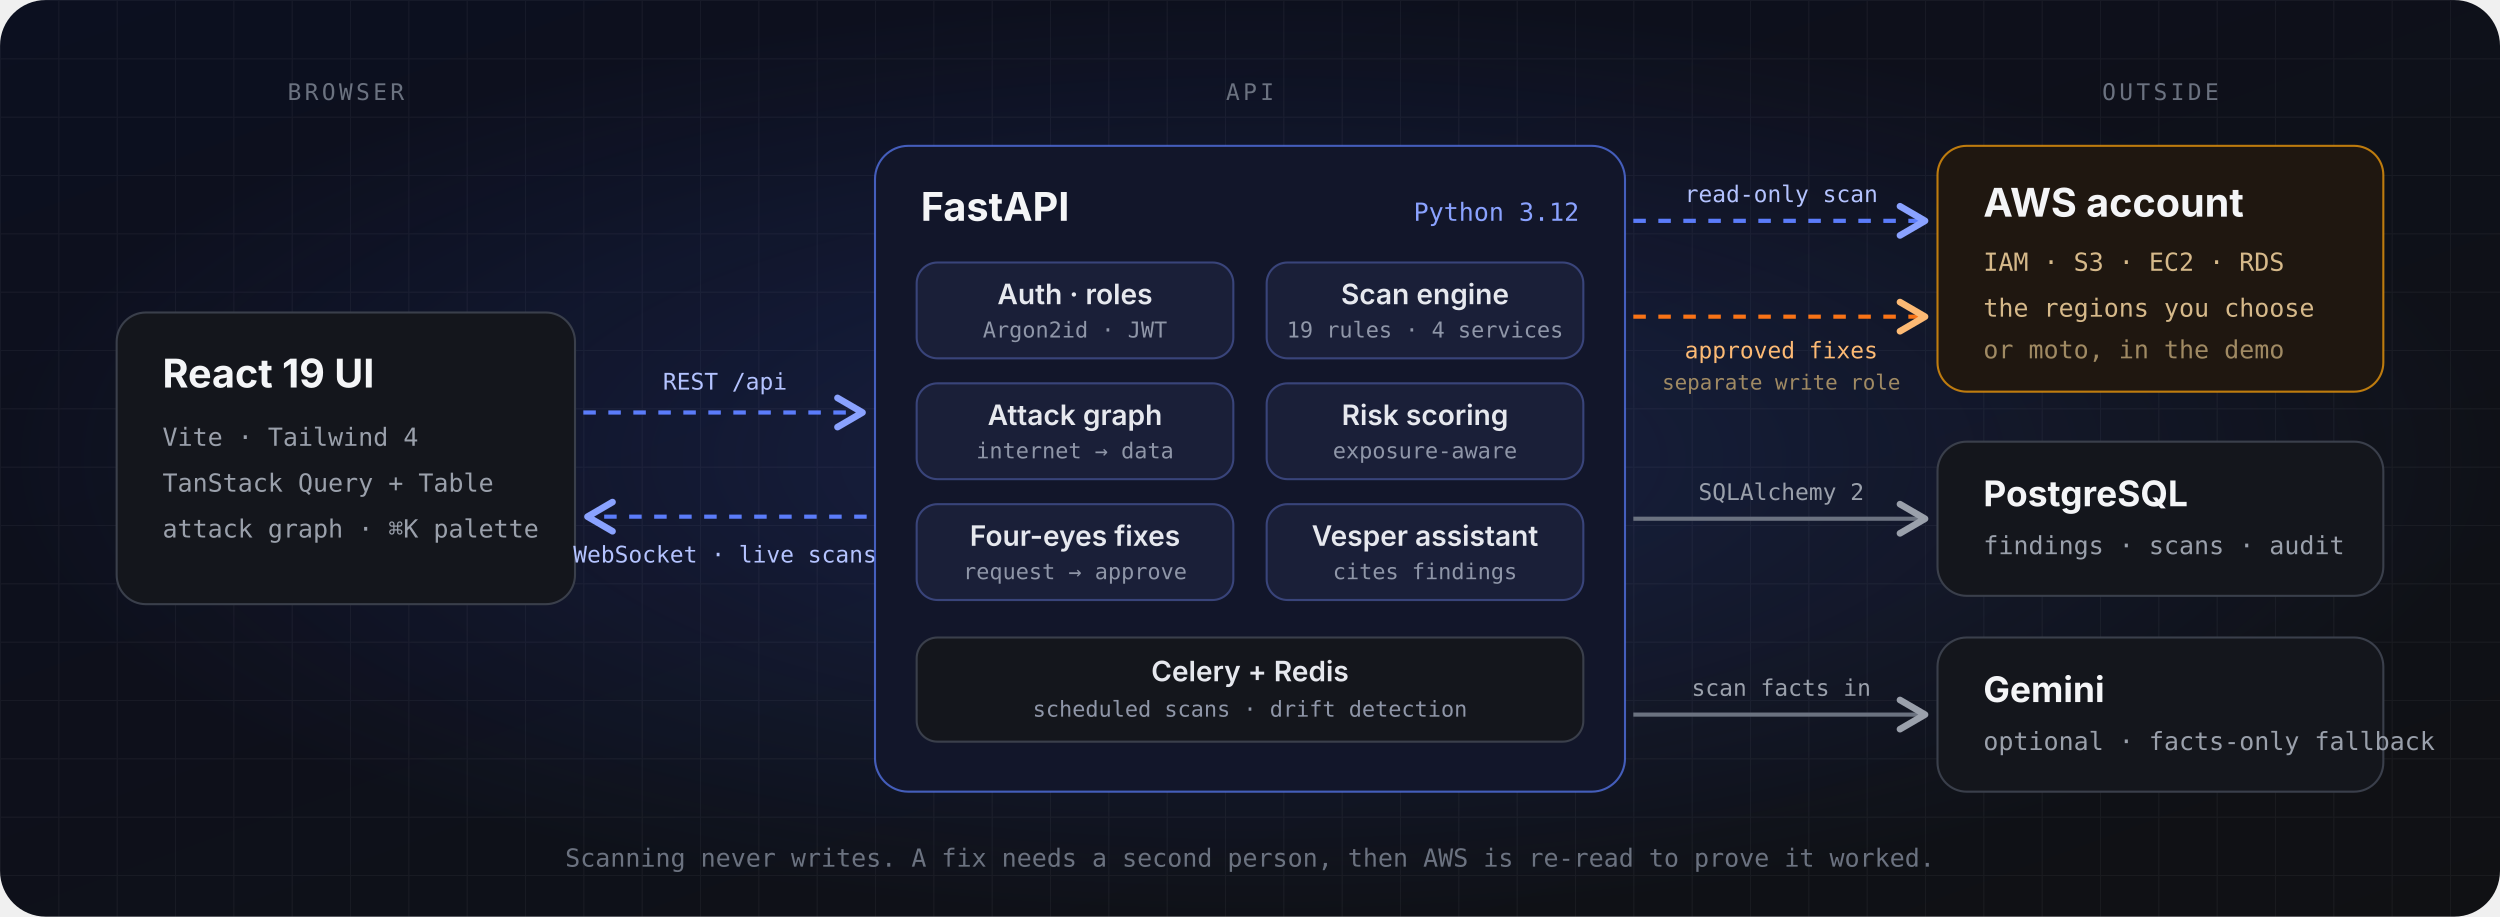
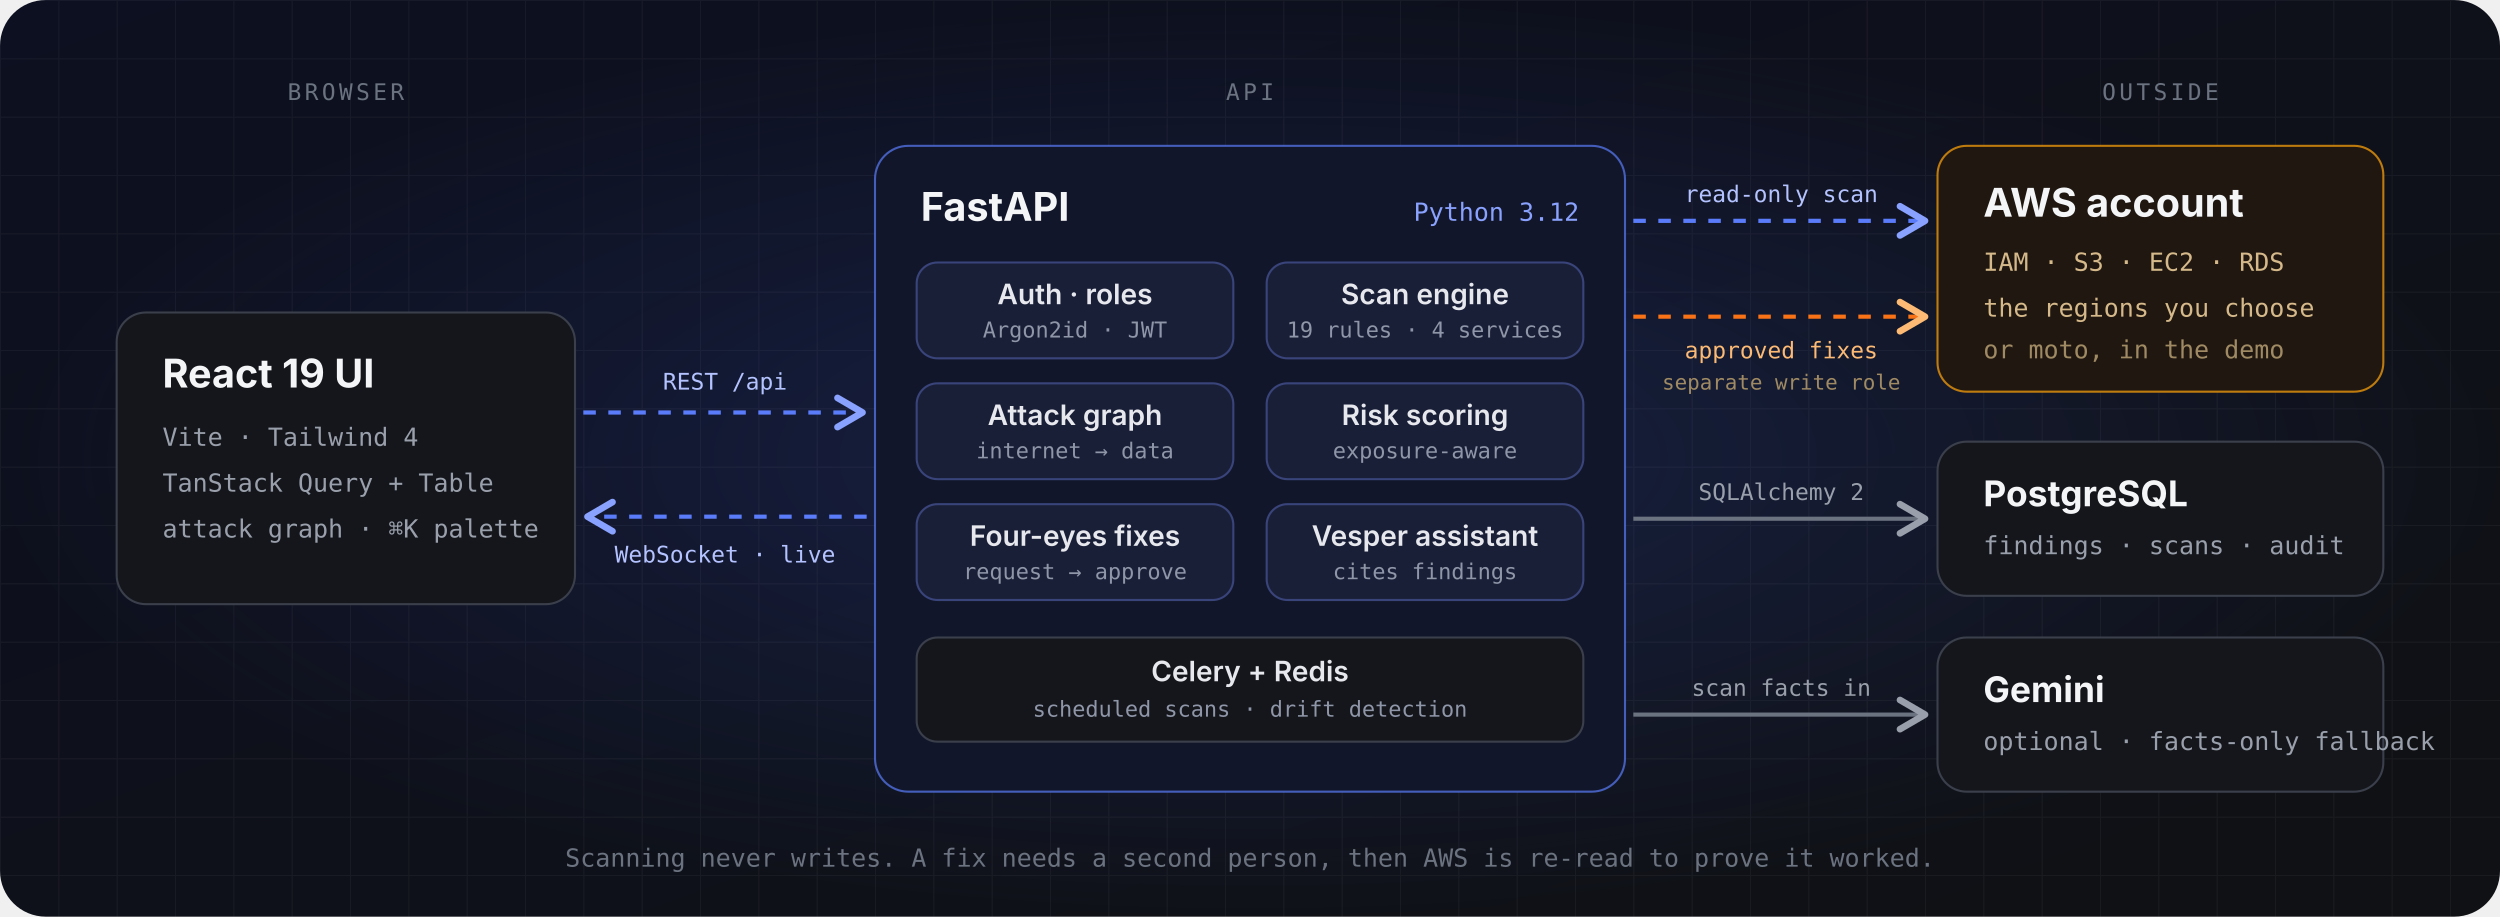
<svg xmlns="http://www.w3.org/2000/svg" width="1200" height="440" viewBox="0 0 1200 440" role="img" aria-labelledby="at ad">
  <style>
    .f { font-family: -apple-system, BlinkMacSystemFont, "Segoe UI", Inter, Roboto, Helvetica, Arial, sans-serif; }
    .m { font-family: ui-monospace, SFMono-Regular, Menlo, Consolas, monospace; }
    .flow { stroke-dasharray: 6 6; animation: flow 1.2s linear infinite; }
    .back { stroke-dasharray: 6 6; animation: back 1.2s linear infinite; }
    @keyframes flow { to { stroke-dashoffset: -24; } }
    @keyframes back { to { stroke-dashoffset: 24; } }
    @media (prefers-reduced-motion: reduce) { .flow, .back { animation: none; } }
  </style>
  <defs>
    <linearGradient id="abg" x1="0" y1="0" x2="1" y2="1">
      <stop offset="0" stop-color="#0c1020" />
      <stop offset="1" stop-color="#101114" />
    </linearGradient>
    <radialGradient id="aglow" cx=".5" cy=".5" r=".5">
      <stop offset="0" stop-color="#3b5bdb" stop-opacity=".22" />
      <stop offset="1" stop-color="#3b5bdb" stop-opacity="0" />
    </radialGradient>
    <pattern id="agrid" width="28" height="28" patternUnits="userSpaceOnUse">
      <path d="M28 0H0V28" fill="none" stroke="#ffffff" stroke-opacity=".045" />
    </pattern>
    <clipPath id="acard">
      <rect width="1200" height="440" rx="22" />
    </clipPath>
    <marker id="ab" markerWidth="9" markerHeight="9" refX="7" refY="4.5" orient="auto">
      <path d="M1 1l6 3.5-6 3.5" fill="none" stroke="#8aa2ff" stroke-width="1.6" stroke-linecap="round" stroke-linejoin="round" />
    </marker>
    <marker id="ao" markerWidth="9" markerHeight="9" refX="7" refY="4.5" orient="auto">
      <path d="M1 1l6 3.5-6 3.5" fill="none" stroke="#fdba74" stroke-width="1.6" stroke-linecap="round" stroke-linejoin="round" />
    </marker>
    <marker id="ag" markerWidth="9" markerHeight="9" refX="7" refY="4.5" orient="auto">
      <path d="M1 1l6 3.5-6 3.5" fill="none" stroke="#9aa0ab" stroke-width="1.6" stroke-linecap="round" stroke-linejoin="round" />
    </marker>
  </defs>
  <g clip-path="url(#acard)">
    <rect width="1200" height="440" fill="url(#abg)" />
    <rect width="1200" height="440" fill="url(#agrid)" />
    <rect width="1200" height="440" fill="url(#aglow)" />
    <g class="m" font-size="11" fill="#6b7280" letter-spacing="1.6" text-anchor="middle">
      <text x="166" y="48">BROWSER</text>
      <text x="600" y="48">API</text>
      <text x="1037" y="48">OUTSIDE</text>
    </g>
    <rect x="56" y="150" width="220" height="140" rx="14" fill="#14161c" stroke="#3a3f4b" />
    <text x="78" y="186" class="f" font-size="19" font-weight="700" fill="#f4f5f7">React 19 UI</text>
    <g class="m" font-size="12" fill="#9aa0ab">
      <text x="78" y="214">Vite · Tailwind 4</text>
      <text x="78" y="236">TanStack Query + Table</text>
      <text x="78" y="258">attack graph · ⌘K palette</text>
    </g>
    <text x="348" y="187" class="m" font-size="11" fill="#b4c3ff" text-anchor="middle">REST /api</text>
    <path class="flow" d="M280 198H414" stroke="#5b7cfa" stroke-width="2" fill="none" marker-end="url(#ab)" />
    <path class="back" d="M416 248H282" stroke="#5b7cfa" stroke-width="2" fill="none" marker-end="url(#ab)" />
-     <text x="348" y="270" class="m" font-size="11" fill="#b4c3ff" text-anchor="middle">WebSocket · live scans</text>
+     <text x="348" y="270" class="m" font-size="11" fill="#b4c3ff" text-anchor="middle">WebSocket · live</text>
    <rect x="420" y="70" width="360" height="310" rx="16" fill="#12162a" stroke="#5b7cfa" stroke-opacity=".7" />
    <text x="442" y="106" class="f" font-size="19" font-weight="700" fill="#f4f5f7">FastAPI</text>
    <text x="758" y="106" class="m" font-size="12" fill="#8aa2ff" text-anchor="end">Python 3.12</text>
    <g class="f" font-size="13.5" font-weight="600" fill="#e6e8ee">
      <g fill="#1a1f38" stroke="#39447a">
        <rect x="440" y="126" width="152" height="46" rx="10" />
        <rect x="608" y="126" width="152" height="46" rx="10" />
        <rect x="440" y="184" width="152" height="46" rx="10" />
        <rect x="608" y="184" width="152" height="46" rx="10" />
        <rect x="440" y="242" width="152" height="46" rx="10" />
        <rect x="608" y="242" width="152" height="46" rx="10" />
      </g>
      <g stroke="none" text-anchor="middle">
        <text x="516" y="146">Auth · roles</text>
        <text x="684" y="146">Scan engine</text>
        <text x="516" y="204">Attack graph</text>
        <text x="684" y="204">Risk scoring</text>
        <text x="516" y="262">Four-eyes fixes</text>
        <text x="684" y="262">Vesper assistant</text>
      </g>
    </g>
    <g class="m" font-size="10.5" fill="#8f96a8" text-anchor="middle">
      <text x="516" y="162">Argon2id · JWT</text>
      <text x="684" y="162">19 rules · 4 services</text>
      <text x="516" y="220">internet → data</text>
      <text x="684" y="220">exposure-aware</text>
      <text x="516" y="278">request → approve</text>
      <text x="684" y="278">cites findings</text>
    </g>
    <rect x="440" y="306" width="320" height="50" rx="10" fill="#14161c" stroke="#3a3f4b" />
    <text x="600" y="327" class="f" font-size="13.5" font-weight="600" fill="#e6e8ee" text-anchor="middle">Celery + Redis</text>
    <text x="600" y="344" class="m" font-size="10.5" fill="#8f96a8" text-anchor="middle">scheduled scans · drift detection</text>
    <rect x="930" y="70" width="214" height="118" rx="14" fill="#1f1710" stroke="#f59e0b" stroke-opacity=".75" />
    <text x="952" y="104" class="f" font-size="19" font-weight="700" fill="#f4f5f7">AWS account</text>
    <g class="m" font-size="12" fill="#d6b98a">
      <text x="952" y="130">IAM · S3 · EC2 · RDS</text>
      <text x="952" y="152">the regions you choose</text>
      <text x="952" y="172" fill="#a08a63">or moto, in the demo</text>
    </g>
    <text x="855" y="97" class="m" font-size="11" fill="#b4c3ff" text-anchor="middle">read-only scan</text>
    <path class="flow" d="M784 106H924" stroke="#5b7cfa" stroke-width="2" fill="none" marker-end="url(#ab)" />
    <path class="flow" d="M784 152H924" stroke="#f97316" stroke-width="2" fill="none" marker-end="url(#ao)" />
    <text x="855" y="172" class="m" font-size="11" fill="#fdba74" text-anchor="middle">approved fixes</text>
    <text x="855" y="187" class="m" font-size="10" fill="#a08a63" text-anchor="middle">separate write role</text>
    <rect x="930" y="212" width="214" height="74" rx="14" fill="#14161c" stroke="#3a3f4b" />
    <text x="952" y="243" class="f" font-size="17" font-weight="700" fill="#f4f5f7">PostgreSQL</text>
    <text x="952" y="266" class="m" font-size="12" fill="#9aa0ab">findings · scans · audit</text>
    <path d="M784 249H924" stroke="#6b7280" stroke-width="2" fill="none" marker-end="url(#ag)" />
    <text x="855" y="240" class="m" font-size="11" fill="#9aa0ab" text-anchor="middle">SQLAlchemy 2</text>
    <rect x="930" y="306" width="214" height="74" rx="14" fill="#14161c" stroke="#3a3f4b" />
    <text x="952" y="337" class="f" font-size="17" font-weight="700" fill="#f4f5f7">Gemini</text>
    <text x="952" y="360" class="m" font-size="12" fill="#9aa0ab">optional · facts-only fallback</text>
    <path d="M784 343H924" stroke="#6b7280" stroke-width="2" fill="none" marker-end="url(#ag)" />
    <text x="855" y="334" class="m" font-size="11" fill="#9aa0ab" text-anchor="middle">scan facts in</text>
    <text x="600" y="416" class="m" font-size="12" fill="#6b7280" text-anchor="middle">Scanning never writes. A fix needs a second person, then AWS is re-read to prove it worked.</text>
  </g>
</svg>
